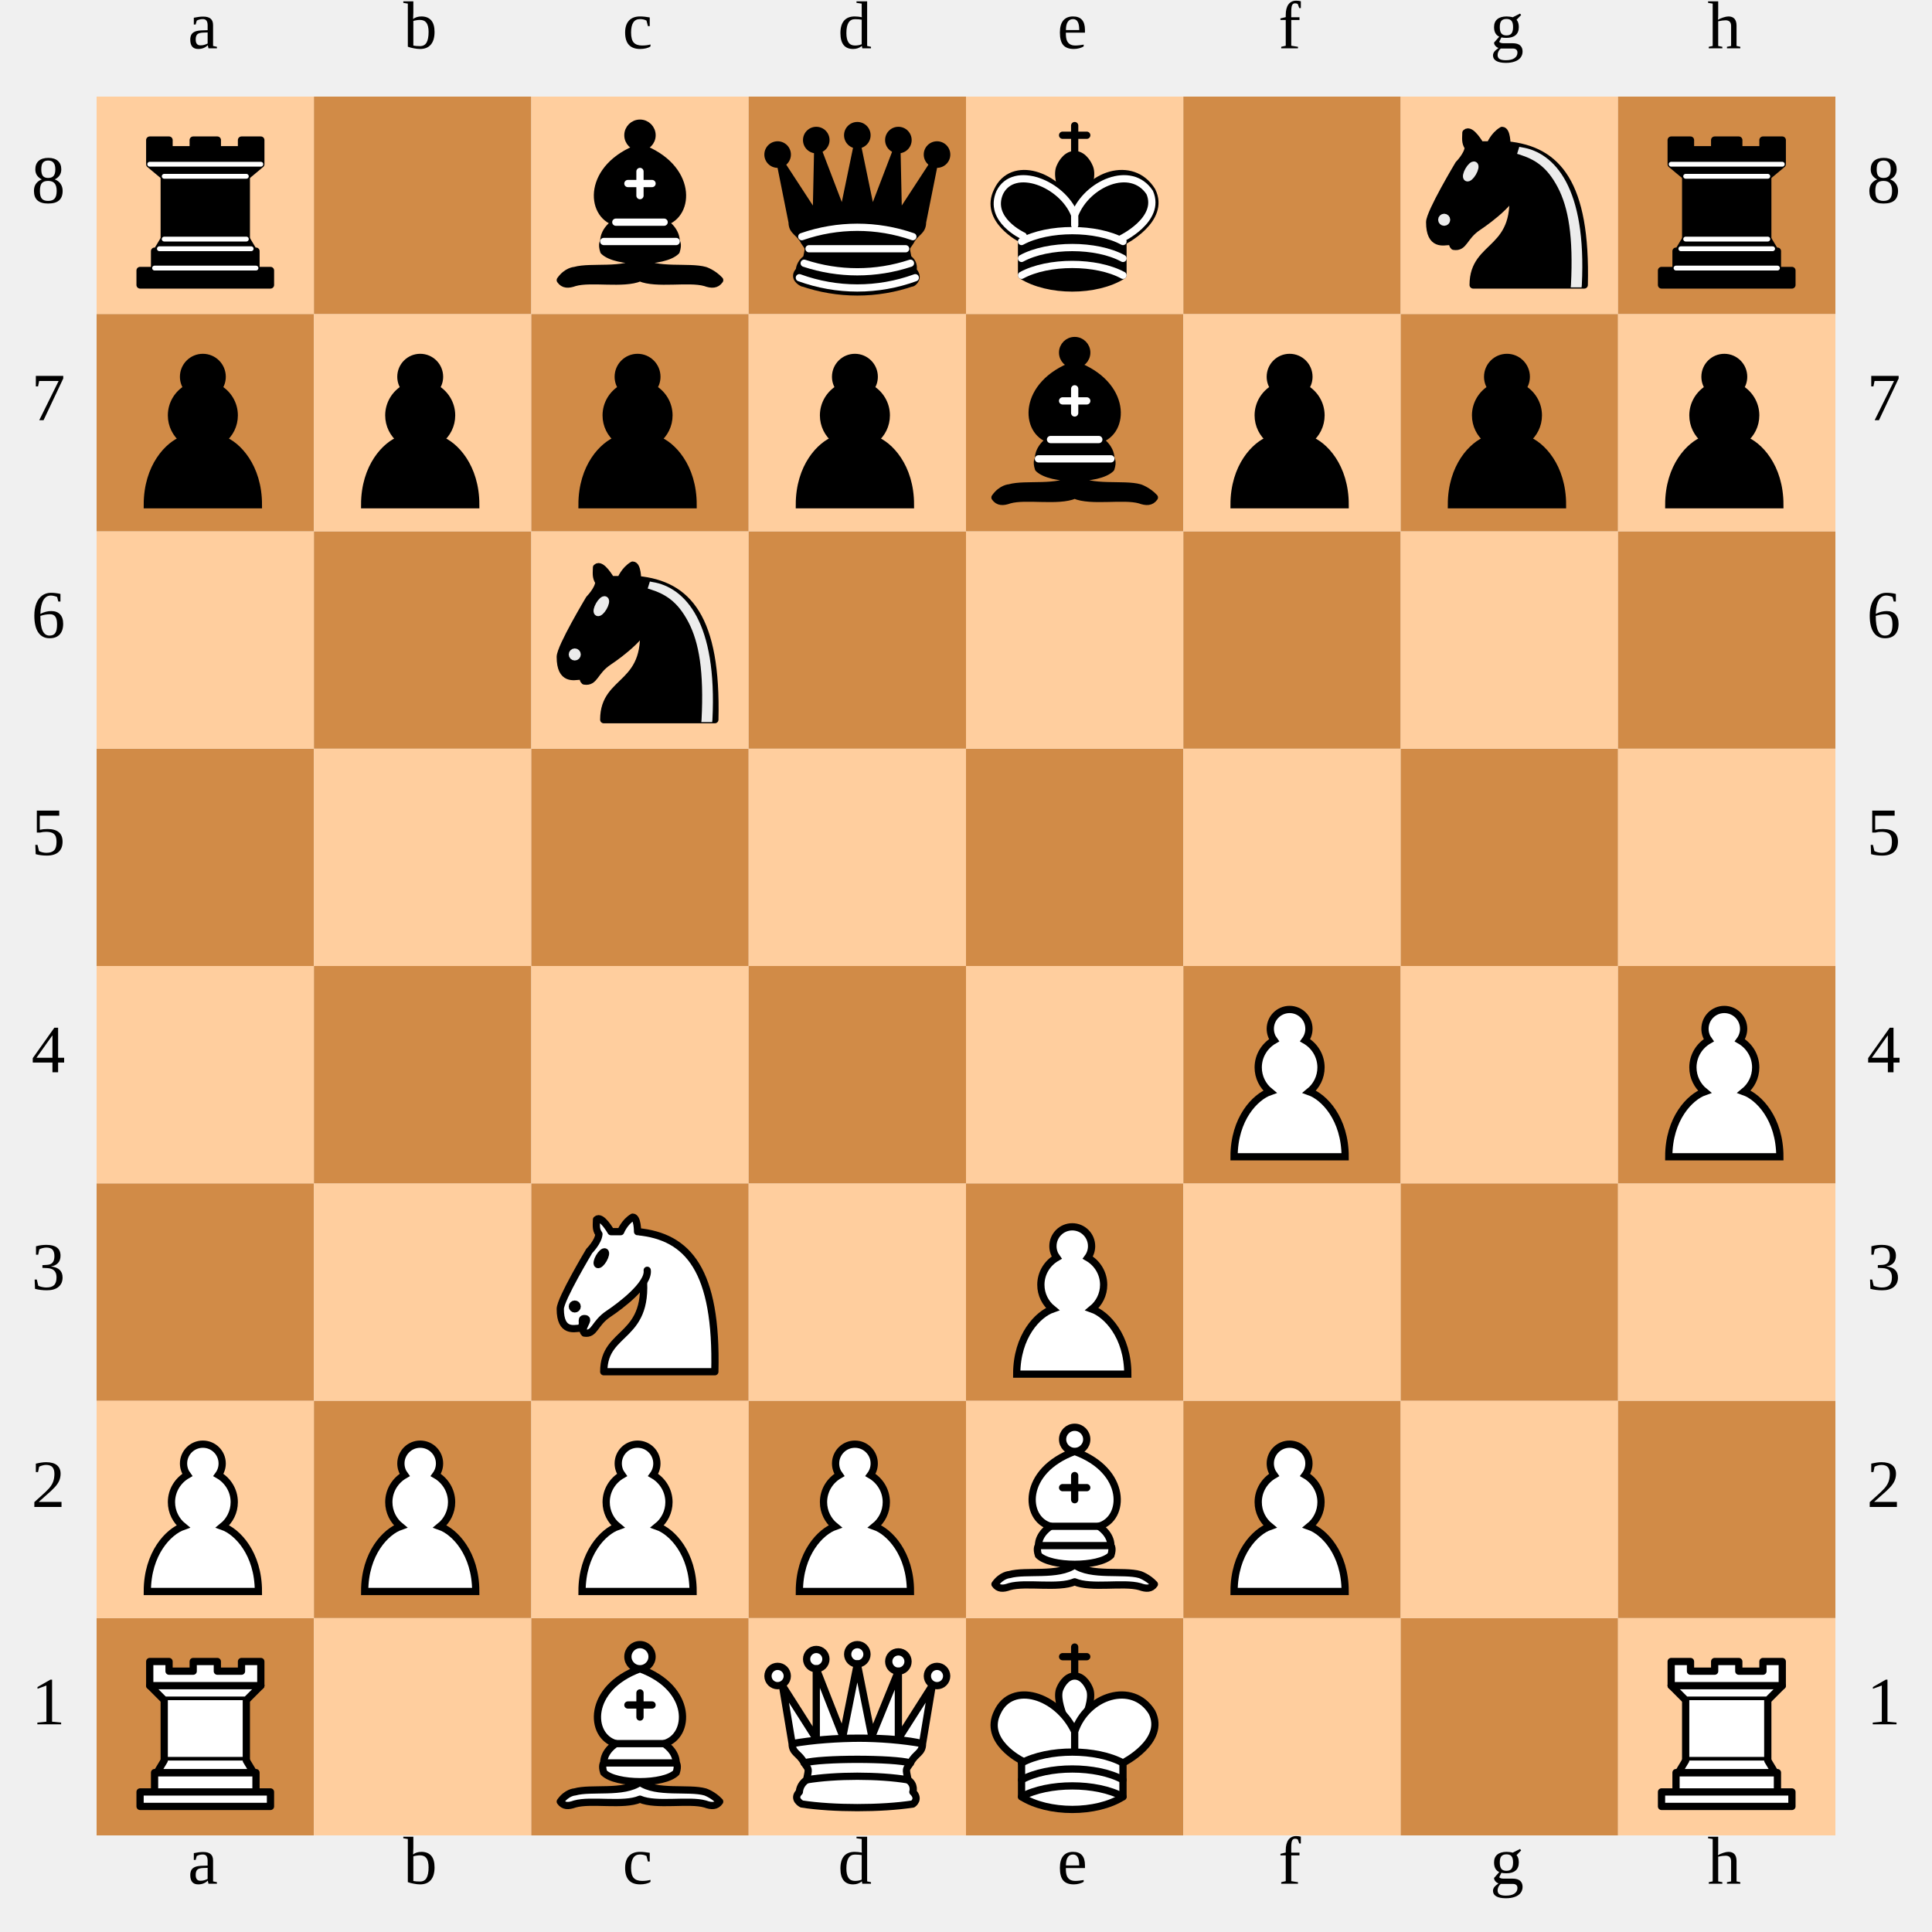
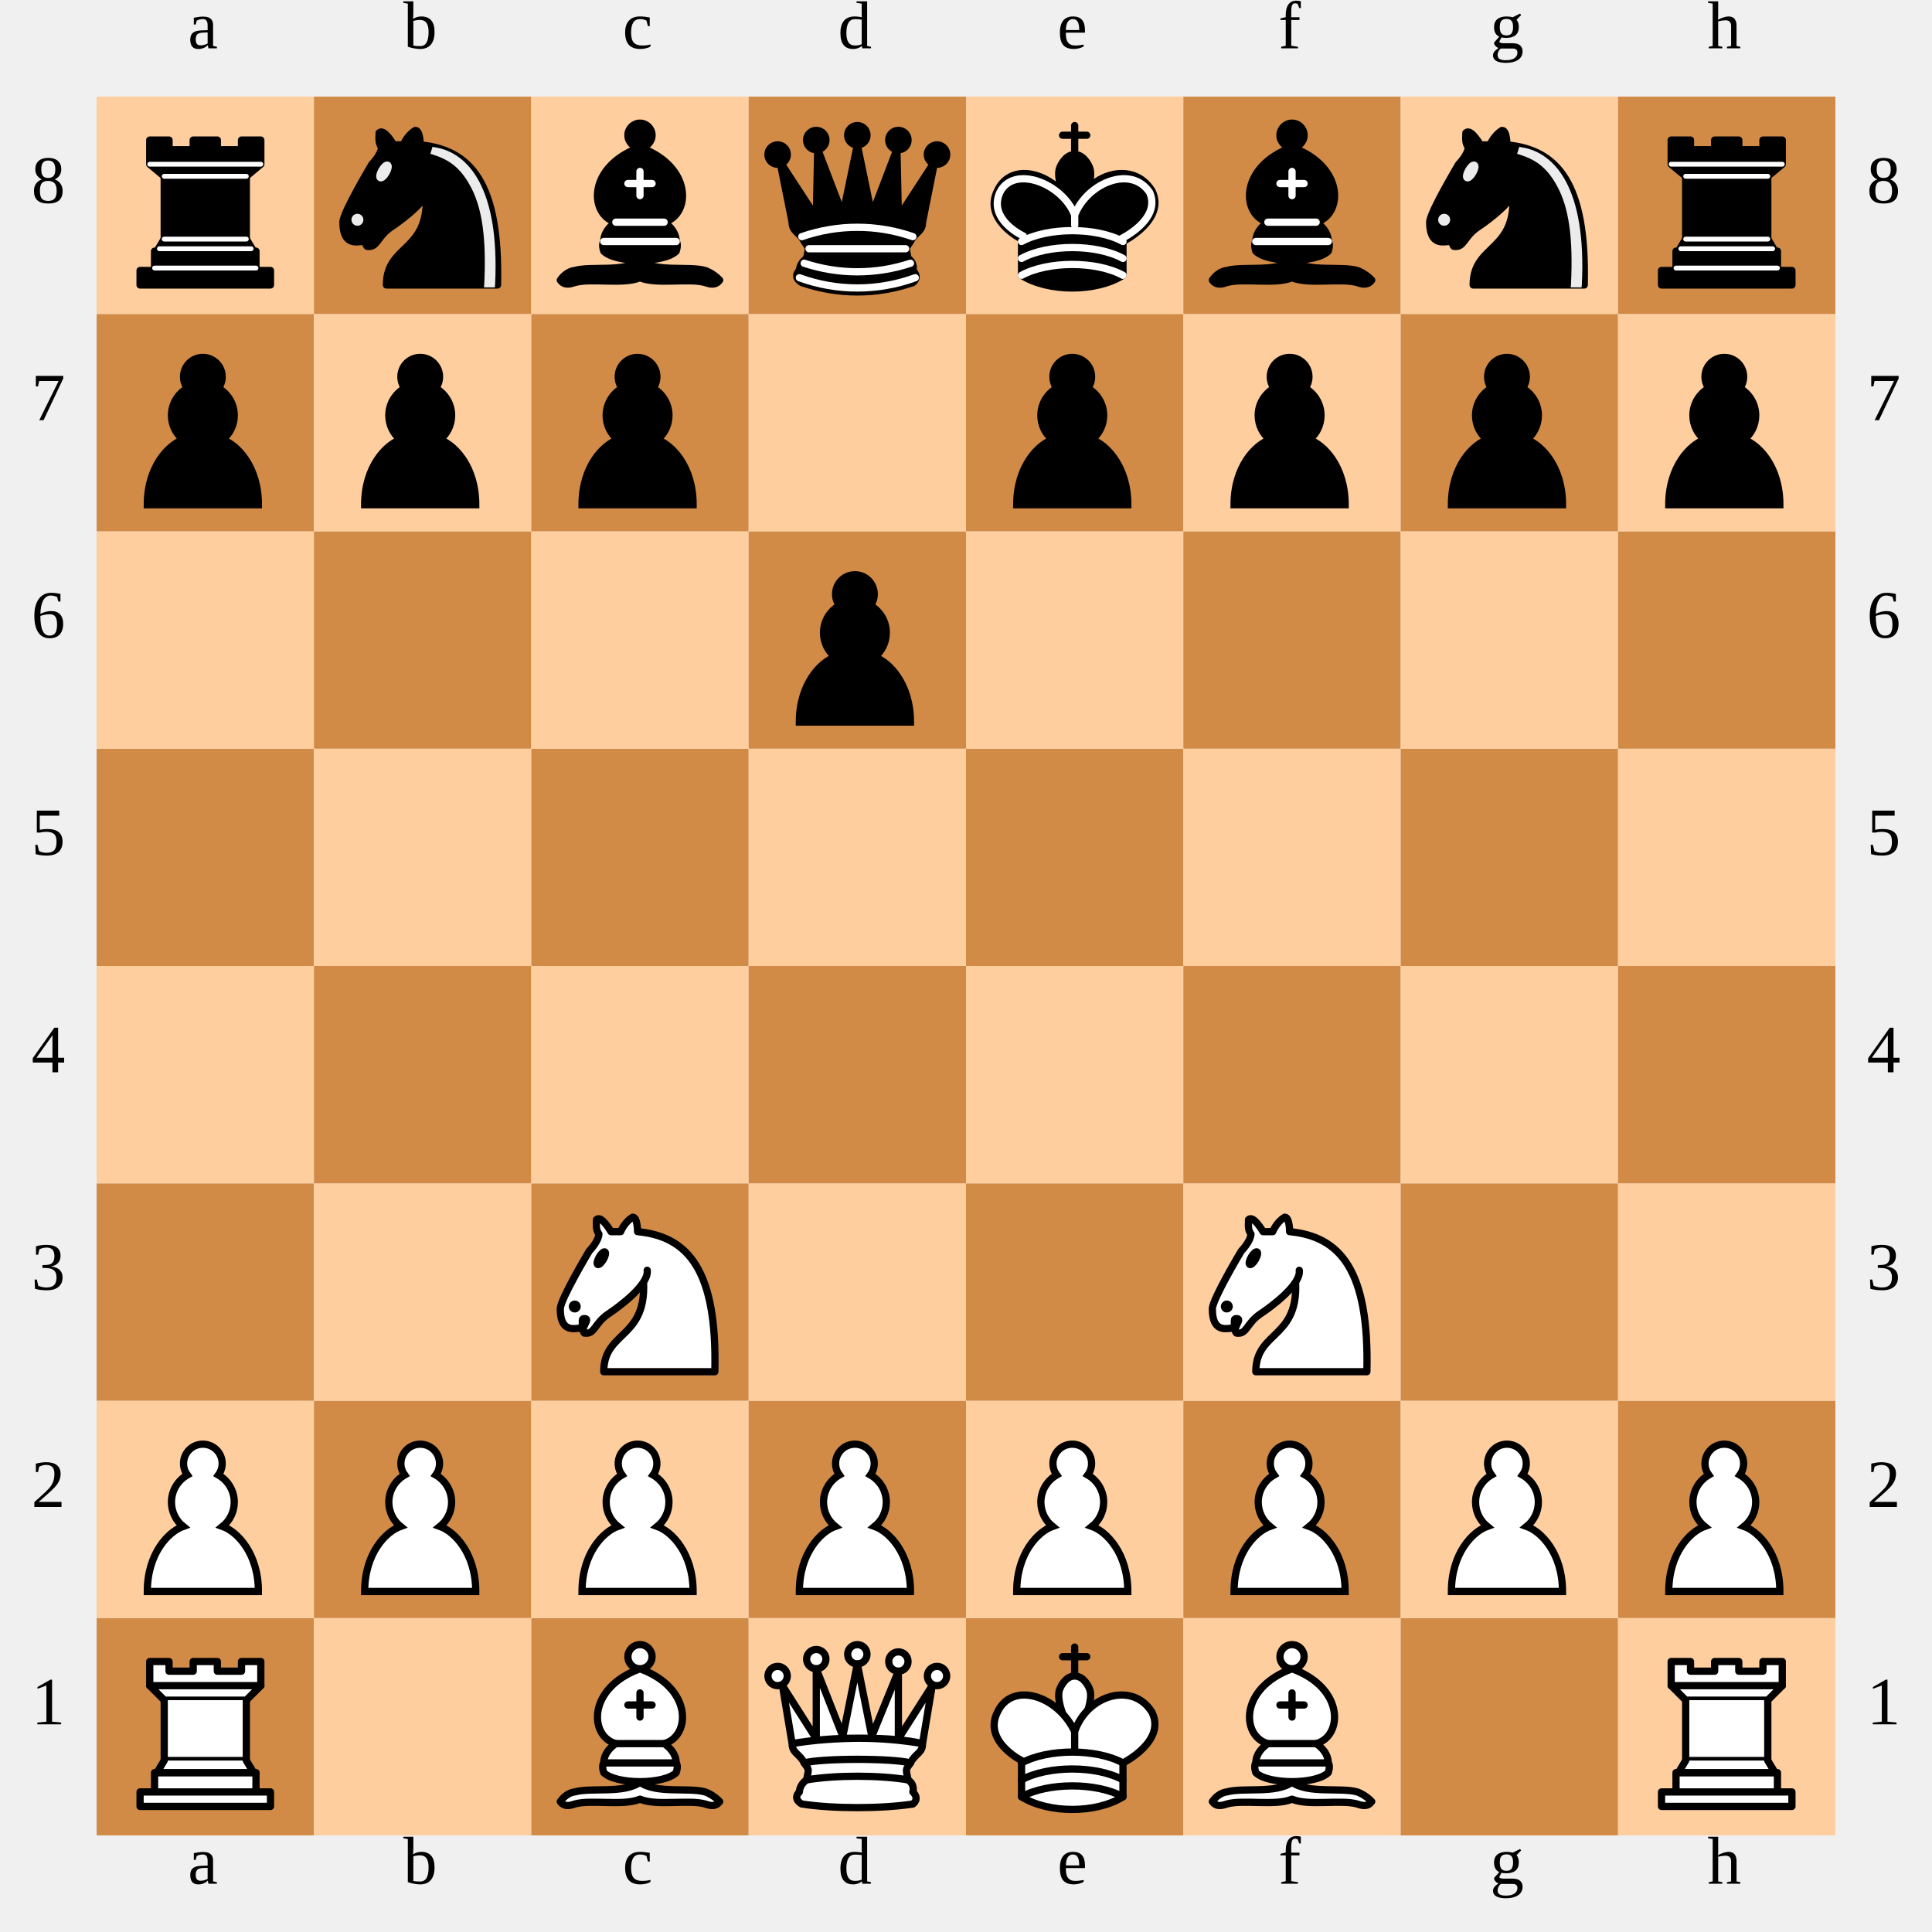
<svg xmlns="http://www.w3.org/2000/svg" xmlns:xlink="http://www.w3.org/1999/xlink" version="1.1" viewBox="0 0 400 400">
  <defs>
    <g class="white pawn" id="white-pawn">
      <path d="M22 9c-2.21 0-4 1.79-4 4 0 .89.29 1.71.78 2.38-1.95 1.12-3.28 3.21-3.28 5.62 0 2.03.94 3.84 2.41 5.03-3 1.06-7.41 5.55-7.41 13.47h23c0-7.92-4.41-12.41-7.41-13.47 1.47-1.19 2.41-3 2.41-5.03 0-2.41-1.33-4.5-3.28-5.62.49-.67.78-1.49.78-2.38 0-2.21-1.79-4-4-4z" fill="#fff" stroke="#000" stroke-linecap="round" stroke-width="1.5" />
    </g>
    <g class="white knight" fill="none" fill-rule="evenodd" id="white-knight" stroke="#000" stroke-linecap="round" stroke-linejoin="round" stroke-width="1.5">
      <path d="M 22,10 C 32.5,11 38.5,18 38,39 L 15,39 C 15,30 25,32.5 23,18" style="fill:#ffffff; stroke:#000000;" />
      <path d="M 24,18 C 24.38,20.91 18.45,25.37 16,27 C 13,29 13.18,31.34 11,31 C 9.958,30.06 12.41,27.96 11,28 C 10,28 11.19,29.23 10,30 C 9,30 5.997,31 6,26 C 6,24 12,14 12,14 C 12,14 13.89,12.1 14,10.5 C 13.27,9.506 13.5,8.5 13.5,7.5 C 14.5,6.5 16.5,10 16.5,10 L 18.5,10 C 18.5,10 19.28,8.008 21,7 C 22,7 22,10 22,10" style="fill:#ffffff; stroke:#000000;" />
      <path d="M 9.5 25.5 A 0.5 0.5 0 1 1 8.5,25.5 A 0.5 0.5 0 1 1 9.5 25.5 z" style="fill:#000000; stroke:#000000;" />
      <path d="M 15 15.5 A 0.5 1.5 0 1 1 14,15.5 A 0.5 1.5 0 1 1 15 15.5 z" style="fill:#000000; stroke:#000000;" transform="matrix(0.866,0.5,-0.5,0.866,9.693,-5.173)" />
    </g>
    <g class="white bishop" fill="none" fill-rule="evenodd" id="white-bishop" stroke="#000" stroke-linecap="round" stroke-linejoin="round" stroke-width="1.5">
      <g fill="#fff" stroke-linecap="butt">
        <path d="M9 36c3.39-.97 10.11.43 13.5-2 3.39 2.43 10.11 1.03 13.5 2 0 0 1.65.54 3 2-.68.97-1.65.99-3 .5-3.39-.97-10.11.46-13.5-1-3.39 1.46-10.11.03-13.5 1-1.354.49-2.323.47-3-.5 1.354-1.94 3-2 3-2zM15 32c2.5 2.5 12.5 2.5 15 0 .5-1.5 0-2 0-2 0-2.5-2.5-4-2.5-4 5.5-1.5 6-11.5-5-15.5-11 4-10.5 14-5 15.5 0 0-2.5 1.5-2.5 4 0 0-.5.5 0 2zM25 8a2.5 2.5 0 1 1-5 0 2.5 2.5 0 1 1 5 0z" />
      </g>
      <path d="M17.5 26h10M15 30h15m-7.5-14.5v5M20 18h5" stroke-linejoin="miter" />
    </g>
    <g class="white rook" fill="#fff" fill-rule="evenodd" id="white-rook" stroke="#000" stroke-linecap="round" stroke-linejoin="round" stroke-width="1.5">
      <path d="M9 39h27v-3H9v3zM12 36v-4h21v4H12zM11 14V9h4v2h5V9h5v2h5V9h4v5" stroke-linecap="butt" />
      <path d="M34 14l-3 3H14l-3-3" />
      <path d="M31 17v12.5H14V17" stroke-linecap="butt" stroke-linejoin="miter" />
      <path d="M31 29.5l1.5 2.5h-20l1.5-2.5" />
      <path d="M11 14h23" fill="none" stroke-linejoin="miter" />
    </g>
    <g class="white queen" fill="#fff" fill-rule="evenodd" id="white-queen" stroke="#000" stroke-linecap="round" stroke-linejoin="round" stroke-width="1.5">
      <path d="M8 12a2 2 0 1 1-4 0 2 2 0 1 1 4 0zM24.5 7.5a2 2 0 1 1-4 0 2 2 0 1 1 4 0zM41 12a2 2 0 1 1-4 0 2 2 0 1 1 4 0zM16 8.5a2 2 0 1 1-4 0 2 2 0 1 1 4 0zM33 9a2 2 0 1 1-4 0 2 2 0 1 1 4 0z" />
      <path d="M9 26c8.5-1.5 21-1.5 27 0l2-12-7 11V11l-5.5 13.5-3-15-3 15-5.5-14V25L7 14l2 12zM9 26c0 2 1.5 2 2.5 4 1 1.5 1 1 .5 3.5-1.5 1-1.5 2.5-1.5 2.5-1.5 1.5.5 2.5.5 2.5 6.5 1 16.5 1 23 0 0 0 1.5-1 0-2.5 0 0 .5-1.5-1-2.5-.5-2.5-.5-2 .5-3.5 1-2 2.5-2 2.5-4-8.5-1.5-18.5-1.5-27 0z" stroke-linecap="butt" />
      <path d="M11.5 30c3.5-1 18.5-1 22 0M12 33.5c6-1 15-1 21 0" fill="none" />
    </g>
    <g class="white king" fill="none" fill-rule="evenodd" id="white-king" stroke="#000" stroke-linecap="round" stroke-linejoin="round" stroke-width="1.5">
      <path d="M22.5 11.63V6M20 8h5" stroke-linejoin="miter" />
      <path d="M22.5 25s4.5-7.5 3-10.5c0 0-1-2.5-3-2.5s-3 2.5-3 2.5c-1.5 3 3 10.5 3 10.5" fill="#fff" stroke-linecap="butt" stroke-linejoin="miter" />
      <path d="M11.5 37c5.5 3.5 15.5 3.5 21 0v-7s9-4.5 6-10.5c-4-6.5-13.5-3.5-16 4V27v-3.5c-3.5-7.5-13-10.5-16-4-3 6 5 10 5 10V37z" fill="#fff" />
      <path d="M11.5 30c5.5-3 15.5-3 21 0m-21 3.5c5.5-3 15.5-3 21 0m-21 3.5c5.5-3 15.5-3 21 0" />
    </g>
    <g class="black pawn" id="black-pawn">
      <path d="M22 9c-2.21 0-4 1.79-4 4 0 .89.29 1.71.78 2.38-1.95 1.12-3.28 3.21-3.28 5.62 0 2.03.94 3.84 2.41 5.03-3 1.06-7.41 5.55-7.41 13.47h23c0-7.92-4.41-12.41-7.41-13.47 1.47-1.19 2.41-3 2.41-5.03 0-2.41-1.33-4.5-3.28-5.62.49-.67.78-1.49.78-2.38 0-2.21-1.79-4-4-4z" stroke="#000" stroke-linecap="round" stroke-width="1.5" />
    </g>
    <g class="black knight" fill="none" fill-rule="evenodd" id="black-knight" stroke="#000" stroke-linecap="round" stroke-linejoin="round" stroke-width="1.5">
      <path d="M 22,10 C 32.5,11 38.5,18 38,39 L 15,39 C 15,30 25,32.5 23,18" style="fill:#000000; stroke:#000000;" />
      <path d="M 24,18 C 24.38,20.91 18.45,25.37 16,27 C 13,29 13.18,31.34 11,31 C 9.958,30.06 12.41,27.96 11,28 C 10,28 11.19,29.23 10,30 C 9,30 5.997,31 6,26 C 6,24 12,14 12,14 C 12,14 13.89,12.1 14,10.5 C 13.27,9.506 13.5,8.5 13.5,7.5 C 14.5,6.5 16.5,10 16.5,10 L 18.5,10 C 18.5,10 19.28,8.008 21,7 C 22,7 22,10 22,10" style="fill:#000000; stroke:#000000;" />
      <path d="M 9.5 25.5 A 0.5 0.5 0 1 1 8.5,25.5 A 0.5 0.5 0 1 1 9.5 25.5 z" style="fill:#ececec; stroke:#ececec;" />
      <path d="M 15 15.5 A 0.5 1.5 0 1 1 14,15.5 A 0.5 1.5 0 1 1 15 15.5 z" style="fill:#ececec; stroke:#ececec;" transform="matrix(0.866,0.5,-0.5,0.866,9.693,-5.173)" />
      <path d="M 24.55,10.4 L 24.1,11.85 L 24.6,12 C 27.75,13 30.25,14.49 32.5,18.75 C 34.75,23.01 35.75,29.06 35.25,39 L 35.2,39.5 L 37.45,39.5 L 37.5,39 C 38,28.94 36.62,22.15 34.25,17.66 C 31.88,13.17 28.46,11.02 25.06,10.5 L 24.55,10.4 z " style="fill:#ececec; stroke:none;" />
    </g>
    <g class="black bishop" fill="none" fill-rule="evenodd" id="black-bishop" stroke="#000" stroke-linecap="round" stroke-linejoin="round" stroke-width="1.5">
      <path d="M9 36c3.39-.97 10.11.43 13.5-2 3.39 2.43 10.11 1.03 13.5 2 0 0 1.65.54 3 2-.68.97-1.65.99-3 .5-3.39-.97-10.11.46-13.5-1-3.39 1.46-10.11.03-13.5 1-1.354.49-2.323.47-3-.5 1.354-1.94 3-2 3-2zm6-4c2.5 2.5 12.5 2.5 15 0 .5-1.5 0-2 0-2 0-2.5-2.5-4-2.5-4 5.5-1.5 6-11.5-5-15.5-11 4-10.5 14-5 15.5 0 0-2.5 1.5-2.5 4 0 0-.5.5 0 2zM25 8a2.5 2.5 0 1 1-5 0 2.5 2.5 0 1 1 5 0z" fill="#000" stroke-linecap="butt" />
      <path d="M17.5 26h10M15 30h15m-7.5-14.5v5M20 18h5" stroke="#fff" stroke-linejoin="miter" />
    </g>
    <g class="black rook" fill="#000" fill-rule="evenodd" id="black-rook" stroke="#000" stroke-linecap="round" stroke-linejoin="round" stroke-width="1.5">
      <path d="M9 39h27v-3H9v3zM12.5 32l1.5-2.5h17l1.5 2.5h-20zM12 36v-4h21v4H12z" stroke-linecap="butt" />
      <path d="M14 29.5v-13h17v13H14z" stroke-linecap="butt" stroke-linejoin="miter" />
      <path d="M14 16.5L11 14h23l-3 2.5H14zM11 14V9h4v2h5V9h5v2h5V9h4v5H11z" stroke-linecap="butt" />
      <path d="M12 35.5h21M13 31.5h19M14 29.5h17M14 16.5h17M11 14h23" fill="none" stroke="#fff" stroke-linejoin="miter" stroke-width="1" />
    </g>
    <g class="black queen" fill="#000" fill-rule="evenodd" id="black-queen" stroke="#000" stroke-linecap="round" stroke-linejoin="round" stroke-width="1.5">
      <g fill="#000" stroke="none">
        <circle cx="6" cy="12" r="2.75" />
        <circle cx="14" cy="9" r="2.75" />
        <circle cx="22.5" cy="8" r="2.75" />
        <circle cx="31" cy="9" r="2.75" />
        <circle cx="39" cy="12" r="2.75" />
      </g>
      <path d="M9 26c8.5-1.5 21-1.5 27 0l2.5-12.5L31 25l-.3-14.1-5.2 13.6-3-14.5-3 14.5-5.2-13.6L14 25 6.5 13.5 9 26zM9 26c0 2 1.5 2 2.5 4 1 1.5 1 1 .5 3.5-1.5 1-1.5 2.5-1.5 2.5-1.5 1.5.5 2.5.5 2.5 6.5 1 16.5 1 23 0 0 0 1.5-1 0-2.5 0 0 .5-1.5-1-2.5-.5-2.5-.5-2 .5-3.5 1-2 2.5-2 2.5-4-8.5-1.5-18.5-1.5-27 0z" stroke-linecap="butt" />
      <path d="M11 38.5a35 35 1 0 0 23 0" fill="none" stroke-linecap="butt" />
      <path d="M11 29a35 35 1 0 1 23 0M12.5 31.5h20M11.5 34.5a35 35 1 0 0 22 0M10.5 37.5a35 35 1 0 0 24 0" fill="none" stroke="#fff" />
    </g>
    <g class="black king" fill="none" fill-rule="evenodd" id="black-king" stroke="#000" stroke-linecap="round" stroke-linejoin="round" stroke-width="1.5">
      <path d="M22.5 11.63V6" stroke-linejoin="miter" />
      <path d="M22.5 25s4.5-7.5 3-10.5c0 0-1-2.5-3-2.5s-3 2.5-3 2.5c-1.5 3 3 10.5 3 10.5" fill="#000" stroke-linecap="butt" stroke-linejoin="miter" />
      <path d="M11.5 37c5.5 3.5 15.5 3.5 21 0v-7s9-4.5 6-10.5c-4-6.5-13.5-3.5-16 4V27v-3.5c-3.5-7.5-13-10.5-16-4-3 6 5 10 5 10V37z" fill="#000" />
      <path d="M20 8h5" stroke-linejoin="miter" />
      <path d="M32 29.5s8.5-4 6.03-9.65C34.15 14 25 18 22.5 24.5l.01 2.1-.01-2.1C20 18 9.906 14 6.997 19.85c-2.497 5.65 4.853 9 4.853 9M11.5 30c5.5-3 15.5-3 21 0m-21 3.5c5.5-3 15.5-3 21 0m-21 3.5c5.5-3 15.5-3 21 0" stroke="#fff" />
    </g>
  </defs>
  <rect class="square dark a1" fill="#d18b47" height="45" stroke="none" width="45" x="20" y="335" />
  <use transform="translate(20, 335)" xlink:href="#white-rook" />
  <rect class="square light b1" fill="#ffce9e" height="45" stroke="none" width="45" x="65" y="335" />
  <rect class="square dark c1" fill="#d18b47" height="45" stroke="none" width="45" x="110" y="335" />
  <use transform="translate(110, 335)" xlink:href="#white-bishop" />
  <rect class="square light d1" fill="#ffce9e" height="45" stroke="none" width="45" x="155" y="335" />
  <use transform="translate(155, 335)" xlink:href="#white-queen" />
  <rect class="square dark e1" fill="#d18b47" height="45" stroke="none" width="45" x="200" y="335" />
  <use transform="translate(200, 335)" xlink:href="#white-king" />
  <rect class="square light f1" fill="#ffce9e" height="45" stroke="none" width="45" x="245" y="335" />
+   <use transform="translate(245, 335)" xlink:href="#white-bishop" />
  <rect class="square dark g1" fill="#d18b47" height="45" stroke="none" width="45" x="290" y="335" />
  <rect class="square light h1" fill="#ffce9e" height="45" stroke="none" width="45" x="335" y="335" />
  <use transform="translate(335, 335)" xlink:href="#white-rook" />
  <rect class="square light a2" fill="#ffce9e" height="45" stroke="none" width="45" x="20" y="290" />
  <use transform="translate(20, 290)" xlink:href="#white-pawn" />
  <rect class="square dark b2" fill="#d18b47" height="45" stroke="none" width="45" x="65" y="290" />
  <use transform="translate(65, 290)" xlink:href="#white-pawn" />
  <rect class="square light c2" fill="#ffce9e" height="45" stroke="none" width="45" x="110" y="290" />
  <use transform="translate(110, 290)" xlink:href="#white-pawn" />
  <rect class="square dark d2" fill="#d18b47" height="45" stroke="none" width="45" x="155" y="290" />
  <use transform="translate(155, 290)" xlink:href="#white-pawn" />
  <rect class="square light e2" fill="#ffce9e" height="45" stroke="none" width="45" x="200" y="290" />
-   <use transform="translate(200, 290)" xlink:href="#white-bishop" />
+   <use transform="translate(200, 290)" xlink:href="#white-pawn" />
  <rect class="square dark f2" fill="#d18b47" height="45" stroke="none" width="45" x="245" y="290" />
  <use transform="translate(245, 290)" xlink:href="#white-pawn" />
  <rect class="square light g2" fill="#ffce9e" height="45" stroke="none" width="45" x="290" y="290" />
+   <use transform="translate(290, 290)" xlink:href="#white-pawn" />
  <rect class="square dark h2" fill="#d18b47" height="45" stroke="none" width="45" x="335" y="290" />
+   <use transform="translate(335, 290)" xlink:href="#white-pawn" />
  <rect class="square dark a3" fill="#d18b47" height="45" stroke="none" width="45" x="20" y="245" />
  <rect class="square light b3" fill="#ffce9e" height="45" stroke="none" width="45" x="65" y="245" />
  <rect class="square dark c3" fill="#d18b47" height="45" stroke="none" width="45" x="110" y="245" />
  <use transform="translate(110, 245)" xlink:href="#white-knight" />
  <rect class="square light d3" fill="#ffce9e" height="45" stroke="none" width="45" x="155" y="245" />
  <rect class="square dark e3" fill="#d18b47" height="45" stroke="none" width="45" x="200" y="245" />
-   <use transform="translate(200, 245)" xlink:href="#white-pawn" />
  <rect class="square light f3" fill="#ffce9e" height="45" stroke="none" width="45" x="245" y="245" />
+   <use transform="translate(245, 245)" xlink:href="#white-knight" />
  <rect class="square dark g3" fill="#d18b47" height="45" stroke="none" width="45" x="290" y="245" />
  <rect class="square light h3" fill="#ffce9e" height="45" stroke="none" width="45" x="335" y="245" />
  <rect class="square light a4" fill="#ffce9e" height="45" stroke="none" width="45" x="20" y="200" />
  <rect class="square dark b4" fill="#d18b47" height="45" stroke="none" width="45" x="65" y="200" />
  <rect class="square light c4" fill="#ffce9e" height="45" stroke="none" width="45" x="110" y="200" />
  <rect class="square dark d4" fill="#d18b47" height="45" stroke="none" width="45" x="155" y="200" />
  <rect class="square light e4" fill="#ffce9e" height="45" stroke="none" width="45" x="200" y="200" />
  <rect class="square dark f4" fill="#d18b47" height="45" stroke="none" width="45" x="245" y="200" />
-   <use transform="translate(245, 200)" xlink:href="#white-pawn" />
  <rect class="square light g4" fill="#ffce9e" height="45" stroke="none" width="45" x="290" y="200" />
  <rect class="square dark h4" fill="#d18b47" height="45" stroke="none" width="45" x="335" y="200" />
-   <use transform="translate(335, 200)" xlink:href="#white-pawn" />
  <rect class="square dark a5" fill="#d18b47" height="45" stroke="none" width="45" x="20" y="155" />
  <rect class="square light b5" fill="#ffce9e" height="45" stroke="none" width="45" x="65" y="155" />
  <rect class="square dark c5" fill="#d18b47" height="45" stroke="none" width="45" x="110" y="155" />
  <rect class="square light d5" fill="#ffce9e" height="45" stroke="none" width="45" x="155" y="155" />
  <rect class="square dark e5" fill="#d18b47" height="45" stroke="none" width="45" x="200" y="155" />
  <rect class="square light f5" fill="#ffce9e" height="45" stroke="none" width="45" x="245" y="155" />
  <rect class="square dark g5" fill="#d18b47" height="45" stroke="none" width="45" x="290" y="155" />
  <rect class="square light h5" fill="#ffce9e" height="45" stroke="none" width="45" x="335" y="155" />
  <rect class="square light a6" fill="#ffce9e" height="45" stroke="none" width="45" x="20" y="110" />
  <rect class="square dark b6" fill="#d18b47" height="45" stroke="none" width="45" x="65" y="110" />
  <rect class="square light c6" fill="#ffce9e" height="45" stroke="none" width="45" x="110" y="110" />
-   <use transform="translate(110, 110)" xlink:href="#black-knight" />
  <rect class="square dark d6" fill="#d18b47" height="45" stroke="none" width="45" x="155" y="110" />
+   <use transform="translate(155, 110)" xlink:href="#black-pawn" />
  <rect class="square light e6" fill="#ffce9e" height="45" stroke="none" width="45" x="200" y="110" />
  <rect class="square dark f6" fill="#d18b47" height="45" stroke="none" width="45" x="245" y="110" />
  <rect class="square light g6" fill="#ffce9e" height="45" stroke="none" width="45" x="290" y="110" />
  <rect class="square dark h6" fill="#d18b47" height="45" stroke="none" width="45" x="335" y="110" />
  <rect class="square dark a7" fill="#d18b47" height="45" stroke="none" width="45" x="20" y="65" />
  <use transform="translate(20, 65)" xlink:href="#black-pawn" />
  <rect class="square light b7" fill="#ffce9e" height="45" stroke="none" width="45" x="65" y="65" />
  <use transform="translate(65, 65)" xlink:href="#black-pawn" />
  <rect class="square dark c7" fill="#d18b47" height="45" stroke="none" width="45" x="110" y="65" />
  <use transform="translate(110, 65)" xlink:href="#black-pawn" />
  <rect class="square light d7" fill="#ffce9e" height="45" stroke="none" width="45" x="155" y="65" />
-   <use transform="translate(155, 65)" xlink:href="#black-pawn" />
  <rect class="square dark e7" fill="#d18b47" height="45" stroke="none" width="45" x="200" y="65" />
-   <use transform="translate(200, 65)" xlink:href="#black-bishop" />
+   <use transform="translate(200, 65)" xlink:href="#black-pawn" />
  <rect class="square light f7" fill="#ffce9e" height="45" stroke="none" width="45" x="245" y="65" />
  <use transform="translate(245, 65)" xlink:href="#black-pawn" />
  <rect class="square dark g7" fill="#d18b47" height="45" stroke="none" width="45" x="290" y="65" />
  <use transform="translate(290, 65)" xlink:href="#black-pawn" />
  <rect class="square light h7" fill="#ffce9e" height="45" stroke="none" width="45" x="335" y="65" />
  <use transform="translate(335, 65)" xlink:href="#black-pawn" />
  <rect class="square light a8" fill="#ffce9e" height="45" stroke="none" width="45" x="20" y="20" />
  <use transform="translate(20, 20)" xlink:href="#black-rook" />
  <rect class="square dark b8" fill="#d18b47" height="45" stroke="none" width="45" x="65" y="20" />
+   <use transform="translate(65, 20)" xlink:href="#black-knight" />
  <rect class="square light c8" fill="#ffce9e" height="45" stroke="none" width="45" x="110" y="20" />
  <use transform="translate(110, 20)" xlink:href="#black-bishop" />
  <rect class="square dark d8" fill="#d18b47" height="45" stroke="none" width="45" x="155" y="20" />
  <use transform="translate(155, 20)" xlink:href="#black-queen" />
  <rect class="square light e8" fill="#ffce9e" height="45" stroke="none" width="45" x="200" y="20" />
  <use transform="translate(200, 20)" xlink:href="#black-king" />
  <rect class="square dark f8" fill="#d18b47" height="45" stroke="none" width="45" x="245" y="20" />
+   <use transform="translate(245, 20)" xlink:href="#black-bishop" />
  <rect class="square light g8" fill="#ffce9e" height="45" stroke="none" width="45" x="290" y="20" />
  <use transform="translate(290, 20)" xlink:href="#black-knight" />
  <rect class="square dark h8" fill="#d18b47" height="45" stroke="none" width="45" x="335" y="20" />
  <use transform="translate(335, 20)" xlink:href="#black-rook" />
  <text alignment-baseline="middle" font-size="14" text-anchor="middle" x="42" y="10">a</text>
  <text alignment-baseline="middle" font-size="14" text-anchor="middle" x="42" y="390">a</text>
  <text alignment-baseline="middle" font-size="14" text-anchor="middle" x="87" y="10">b</text>
  <text alignment-baseline="middle" font-size="14" text-anchor="middle" x="87" y="390">b</text>
  <text alignment-baseline="middle" font-size="14" text-anchor="middle" x="132" y="10">c</text>
  <text alignment-baseline="middle" font-size="14" text-anchor="middle" x="132" y="390">c</text>
  <text alignment-baseline="middle" font-size="14" text-anchor="middle" x="177" y="10">d</text>
  <text alignment-baseline="middle" font-size="14" text-anchor="middle" x="177" y="390">d</text>
  <text alignment-baseline="middle" font-size="14" text-anchor="middle" x="222" y="10">e</text>
  <text alignment-baseline="middle" font-size="14" text-anchor="middle" x="222" y="390">e</text>
  <text alignment-baseline="middle" font-size="14" text-anchor="middle" x="267" y="10">f</text>
  <text alignment-baseline="middle" font-size="14" text-anchor="middle" x="267" y="390">f</text>
  <text alignment-baseline="middle" font-size="14" text-anchor="middle" x="312" y="10">g</text>
  <text alignment-baseline="middle" font-size="14" text-anchor="middle" x="312" y="390">g</text>
  <text alignment-baseline="middle" font-size="14" text-anchor="middle" x="357" y="10">h</text>
  <text alignment-baseline="middle" font-size="14" text-anchor="middle" x="357" y="390">h</text>
  <text alignment-baseline="middle" font-size="14" text-anchor="middle" x="10" y="357">1</text>
  <text alignment-baseline="middle" font-size="14" text-anchor="middle" x="390" y="357">1</text>
  <text alignment-baseline="middle" font-size="14" text-anchor="middle" x="10" y="312">2</text>
  <text alignment-baseline="middle" font-size="14" text-anchor="middle" x="390" y="312">2</text>
  <text alignment-baseline="middle" font-size="14" text-anchor="middle" x="10" y="267">3</text>
  <text alignment-baseline="middle" font-size="14" text-anchor="middle" x="390" y="267">3</text>
  <text alignment-baseline="middle" font-size="14" text-anchor="middle" x="10" y="222">4</text>
  <text alignment-baseline="middle" font-size="14" text-anchor="middle" x="390" y="222">4</text>
  <text alignment-baseline="middle" font-size="14" text-anchor="middle" x="10" y="177">5</text>
  <text alignment-baseline="middle" font-size="14" text-anchor="middle" x="390" y="177">5</text>
  <text alignment-baseline="middle" font-size="14" text-anchor="middle" x="10" y="132">6</text>
  <text alignment-baseline="middle" font-size="14" text-anchor="middle" x="390" y="132">6</text>
  <text alignment-baseline="middle" font-size="14" text-anchor="middle" x="10" y="87">7</text>
  <text alignment-baseline="middle" font-size="14" text-anchor="middle" x="390" y="87">7</text>
  <text alignment-baseline="middle" font-size="14" text-anchor="middle" x="10" y="42">8</text>
  <text alignment-baseline="middle" font-size="14" text-anchor="middle" x="390" y="42">8</text>
</svg>
